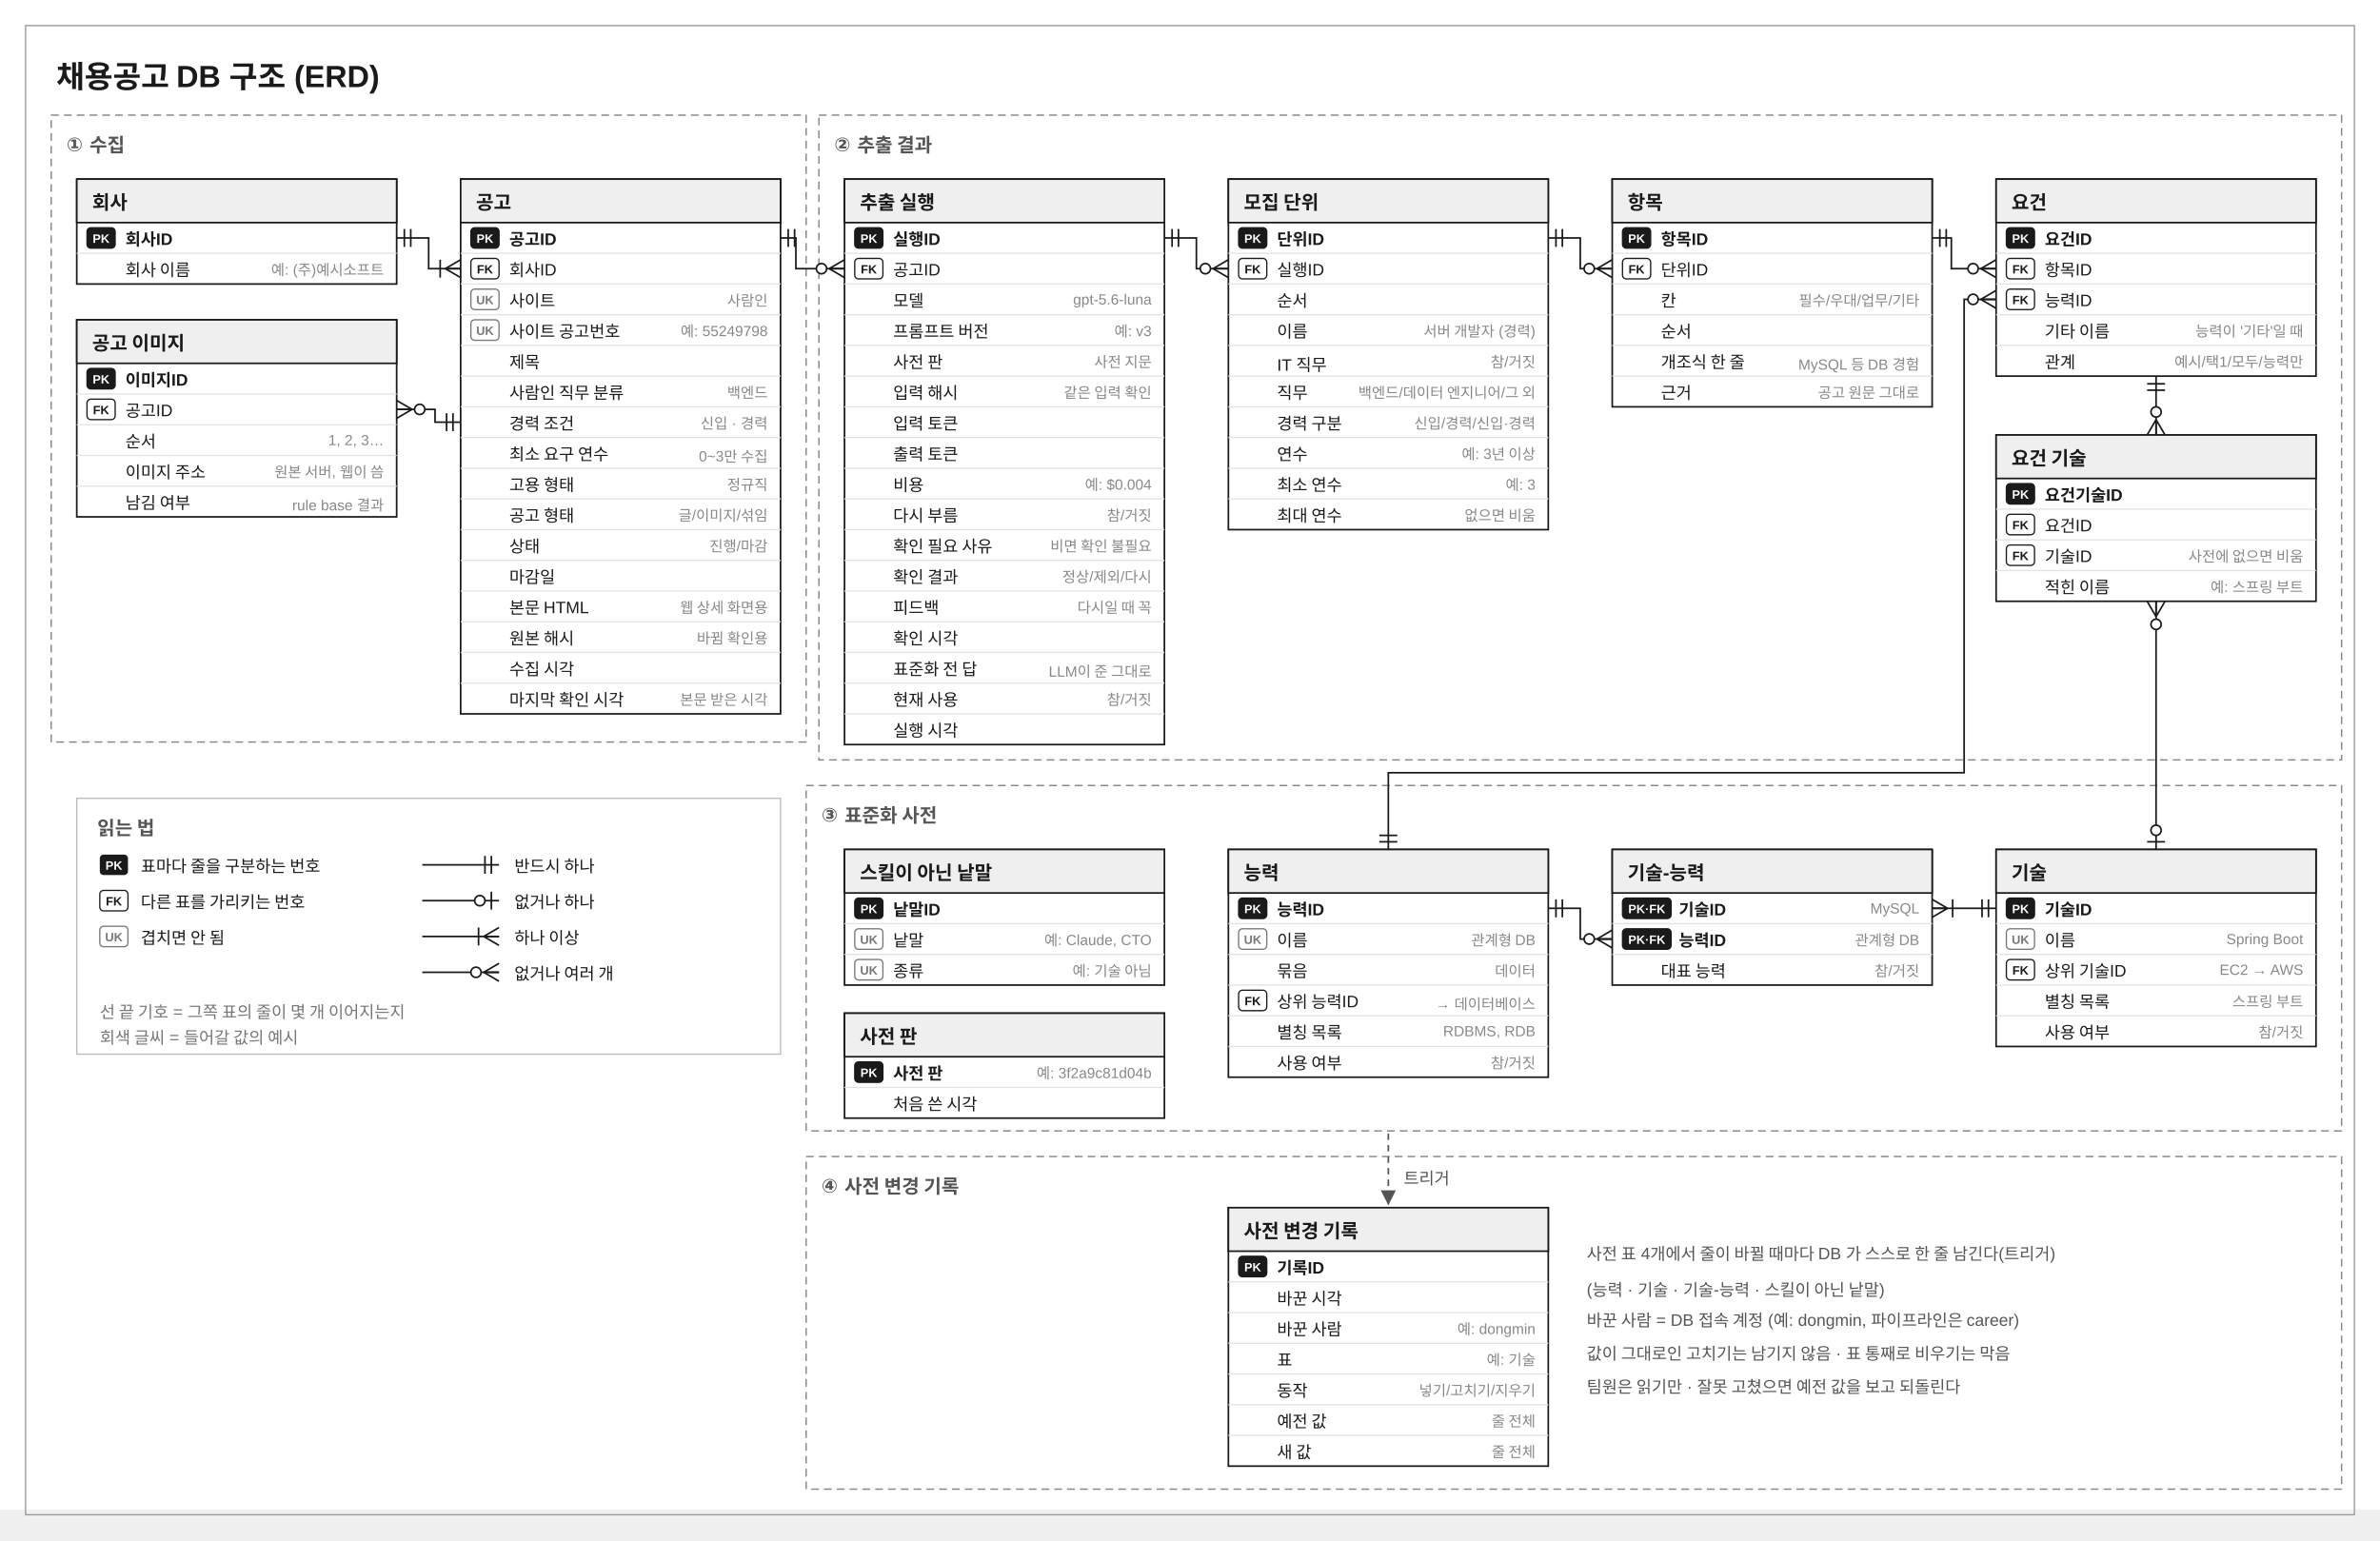
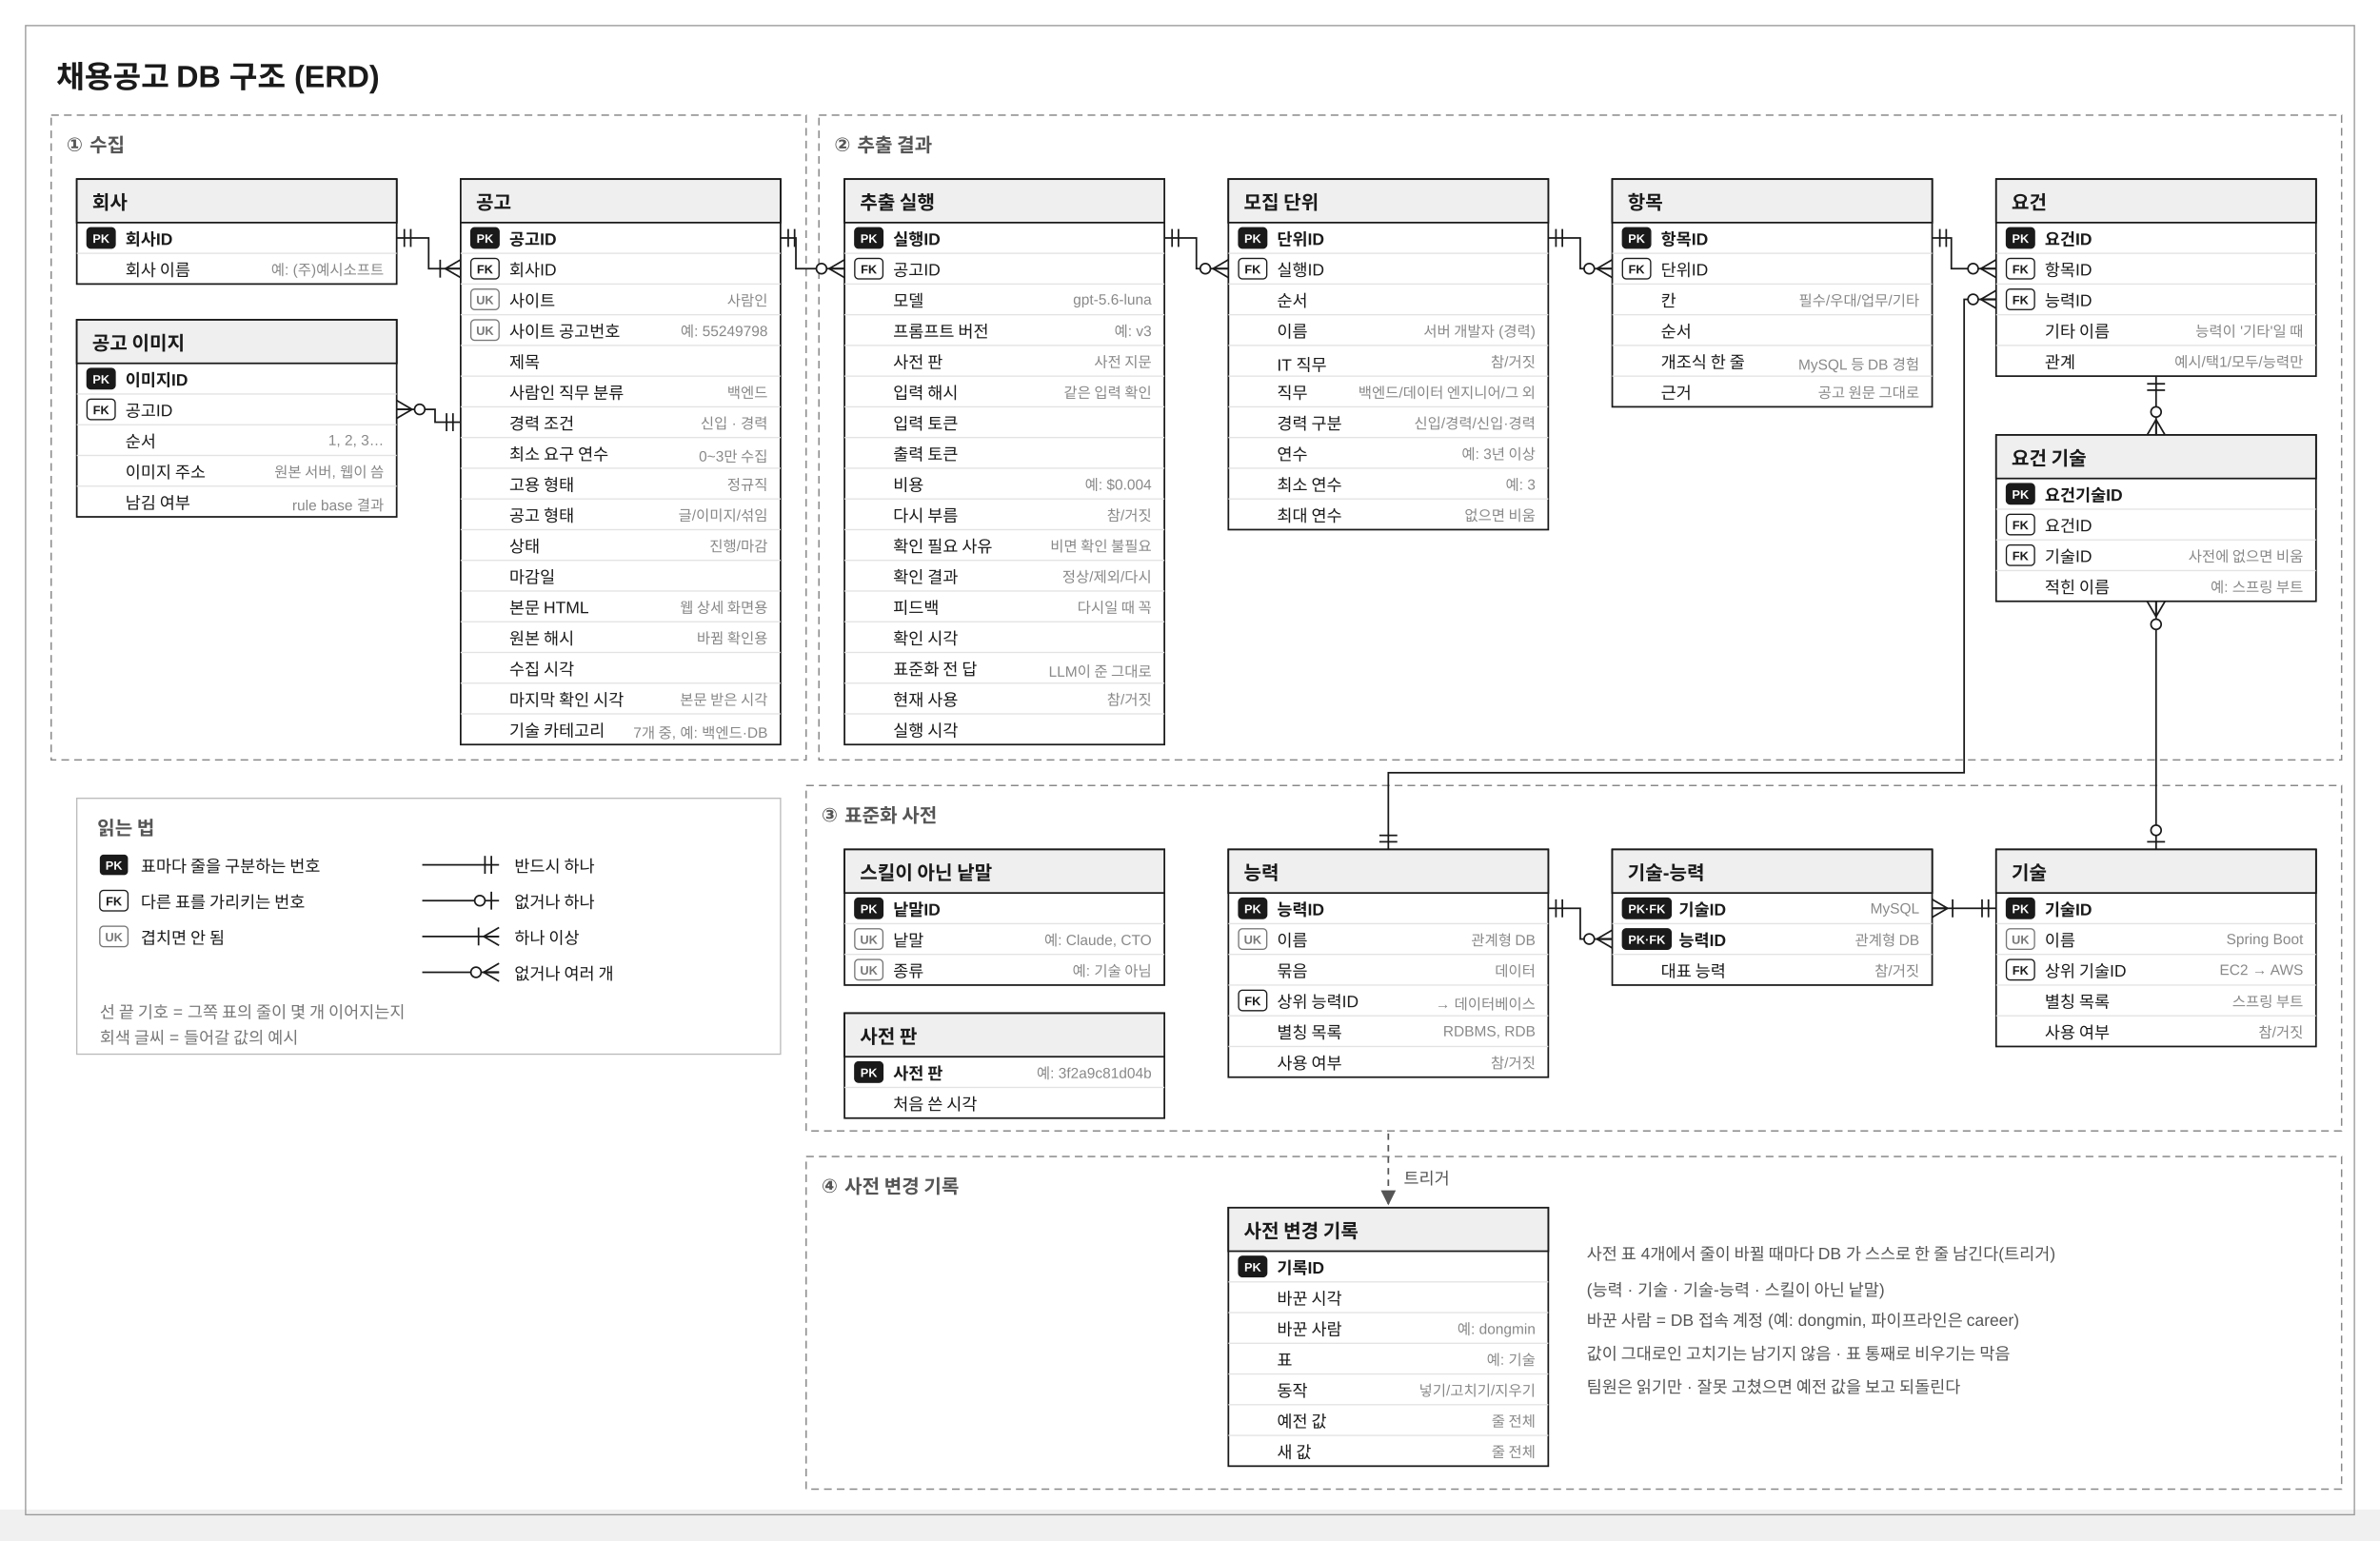
<svg xmlns="http://www.w3.org/2000/svg" width="1860" height="1204" viewBox="0 0 1860 1204">
  <style>
  text { font-family: "Malgun Gothic", "Apple SD Gothic Neo", Arial, sans-serif; fill: #1a1a1a; dominant-baseline: central; }
  .title { font-size: 24px; font-weight: 700; }
  .zt  { font-size: 15px; font-weight: 700; fill: #555; }
  .tn  { font-size: 15px; font-weight: 700; }
  .col { font-size: 13px; }
  .hint { font-size: 11.5px; fill: #888; text-anchor: end; }
  .key { font-size: 9.5px; font-weight: 700; text-anchor: middle; }
  .lg  { font-size: 13px; }
  .rel { fill: none; stroke: #1a1a1a; stroke-width: 1.3; }
</style>
  <defs>
    <marker id="one" viewBox="-26 -9 28 18" refX="0" refY="0" markerWidth="28" markerHeight="18" markerUnits="userSpaceOnUse" orient="auto">
      <path d="M-6,-7 L-6,7 M-11,-7 L-11,7" stroke="#1a1a1a" stroke-width="1.3" fill="none" />
    </marker>
    <marker id="oneS" viewBox="-26 -9 28 18" refX="0" refY="0" markerWidth="28" markerHeight="18" markerUnits="userSpaceOnUse" orient="auto-start-reverse">
      <path d="M-6,-7 L-6,7 M-11,-7 L-11,7" stroke="#1a1a1a" stroke-width="1.3" fill="none" />
    </marker>
    <marker id="zone" viewBox="-26 -9 28 18" refX="0" refY="0" markerWidth="28" markerHeight="18" markerUnits="userSpaceOnUse" orient="auto">
      <path d="M-6,-7 L-6,7" stroke="#1a1a1a" stroke-width="1.3" fill="none" />
      <circle cx="-15" cy="0" r="4" fill="#fff" stroke="#1a1a1a" stroke-width="1.3" />
    </marker>
    <marker id="zoneS" viewBox="-26 -9 28 18" refX="0" refY="0" markerWidth="28" markerHeight="18" markerUnits="userSpaceOnUse" orient="auto-start-reverse">
      <path d="M-6,-7 L-6,7" stroke="#1a1a1a" stroke-width="1.3" fill="none" />
      <circle cx="-15" cy="0" r="4" fill="#fff" stroke="#1a1a1a" stroke-width="1.3" />
    </marker>
    <marker id="omany" viewBox="-26 -9 28 18" refX="0" refY="0" markerWidth="28" markerHeight="18" markerUnits="userSpaceOnUse" orient="auto">
      <path d="M-12,0 L0,-7 M-12,0 L0,0 M-12,0 L0,7" stroke="#1a1a1a" stroke-width="1.3" fill="none" />
      <path d="M-16,-7 L-16,7" stroke="#1a1a1a" stroke-width="1.3" fill="none" />
    </marker>
    <marker id="omanyS" viewBox="-26 -9 28 18" refX="0" refY="0" markerWidth="28" markerHeight="18" markerUnits="userSpaceOnUse" orient="auto-start-reverse">
      <path d="M-12,0 L0,-7 M-12,0 L0,0 M-12,0 L0,7" stroke="#1a1a1a" stroke-width="1.3" fill="none" />
      <path d="M-16,-7 L-16,7" stroke="#1a1a1a" stroke-width="1.3" fill="none" />
    </marker>
    <marker id="zmany" viewBox="-26 -9 28 18" refX="0" refY="0" markerWidth="28" markerHeight="18" markerUnits="userSpaceOnUse" orient="auto">
      <path d="M-12,0 L0,-7 M-12,0 L0,0 M-12,0 L0,7" stroke="#1a1a1a" stroke-width="1.3" fill="none" />
      <circle cx="-18" cy="0" r="4" fill="#fff" stroke="#1a1a1a" stroke-width="1.3" />
    </marker>
    <marker id="zmanyS" viewBox="-26 -9 28 18" refX="0" refY="0" markerWidth="28" markerHeight="18" markerUnits="userSpaceOnUse" orient="auto-start-reverse">
      <path d="M-12,0 L0,-7 M-12,0 L0,0 M-12,0 L0,7" stroke="#1a1a1a" stroke-width="1.3" fill="none" />
      <circle cx="-18" cy="0" r="4" fill="#fff" stroke="#1a1a1a" stroke-width="1.3" />
    </marker>
    <marker id="arr" viewBox="0 0 10 10" refX="9" refY="5" markerWidth="9" markerHeight="9" orient="auto">
      <path d="M0,0 L10,5 L0,10 z" fill="#555" />
    </marker>
  </defs>
  <rect width="1860" height="1180" fill="#fff" />
  <rect x="20" y="20" width="1820" height="1164" fill="none" stroke="#999" stroke-width="1" />
  <text class="title" x="44" y="58">채용공고 DB 구조 (ERD)</text>
-   <rect x="40" y="90" width="590" height="490" fill="none" stroke="#888" stroke-width="1.1" stroke-dasharray="6 4" />
+   <rect x="40" y="90" width="590" height="504" fill="none" stroke="#888" stroke-width="1.1" stroke-dasharray="6 4" />
  <text class="zt" x="52" y="110">① 수집</text>
  <rect x="640" y="90" width="1190" height="504" fill="none" stroke="#888" stroke-width="1.1" stroke-dasharray="6 4" />
  <text class="zt" x="652" y="110">② 추출 결과</text>
  <rect x="630" y="614" width="1200" height="270" fill="none" stroke="#888" stroke-width="1.1" stroke-dasharray="6 4" />
  <text class="zt" x="642" y="634">③ 표준화 사전</text>
  <rect x="630" y="904" width="1200" height="260" fill="none" stroke="#888" stroke-width="1.1" stroke-dasharray="6 4" />
  <text class="zt" x="642" y="924">④ 사전 변경 기록</text>
  <path class="rel" d="M310,186.0 H335 V210.0 H360" marker-start="url(#oneS)" marker-end="url(#omany)" />
  <path class="rel" d="M360,330.0 H340 V320.0 H310" marker-start="url(#oneS)" marker-end="url(#zmany)" />
  <path class="rel" d="M610,186.0 H622 V210.0 H660" marker-start="url(#oneS)" marker-end="url(#zmany)" />
  <path class="rel" d="M910,186.0 H935 V210.0 H960" marker-start="url(#oneS)" marker-end="url(#zmany)" />
  <path class="rel" d="M1210,186.0 H1235 V210.0 H1260" marker-start="url(#oneS)" marker-end="url(#zmany)" />
  <path class="rel" d="M1510,186.0 H1525 V210.0 H1560" marker-start="url(#oneS)" marker-end="url(#zmany)" />
  <path class="rel" d="M1685,294 V340" marker-start="url(#oneS)" marker-end="url(#zmany)" />
  <path class="rel" d="M1685,664 V470" marker-start="url(#zoneS)" marker-end="url(#zmany)" />
  <path class="rel" d="M1085,664 V604 H1535 V234.0 H1560" marker-start="url(#oneS)" marker-end="url(#zmany)" />
  <path class="rel" d="M1560,710.0 H1510" marker-start="url(#oneS)" marker-end="url(#omany)" />
  <path class="rel" d="M1210,710.0 H1235 V734.0 H1260" marker-start="url(#oneS)" marker-end="url(#zmany)" />
  <rect x="60" y="140" width="250" height="82" fill="#fff" stroke="#1a1a1a" stroke-width="1.3" />
  <rect x="60" y="140" width="250" height="34" fill="#efefef" stroke="#1a1a1a" stroke-width="1.3" />
  <text class="tn" x="72" y="157.0">회사</text>
  <rect x="68" y="178.0" width="22" height="16" rx="3" fill="#1a1a1a" stroke="#1a1a1a" stroke-width="1" />
  <text class="key" x="79.0" y="186.5" style="fill:#fff">PK</text>
  <text class="col" x="98" y="186.0" style="font-weight:700;">회사ID</text>
  <line x1="60" y1="198.0" x2="310" y2="198.0" stroke="#e3e3e3" stroke-width="1" />
  <text class="col" x="98" y="210.0" style="">회사 이름</text>
  <text class="hint" x="300" y="210.0">예: (주)예시소프트</text>
-   <rect x="360" y="140" width="250" height="418" fill="#fff" stroke="#1a1a1a" stroke-width="1.3" />
+   <rect x="360" y="140" width="250" height="442" fill="#fff" stroke="#1a1a1a" stroke-width="1.3" />
  <rect x="360" y="140" width="250" height="34" fill="#efefef" stroke="#1a1a1a" stroke-width="1.3" />
  <text class="tn" x="372" y="157.0">공고</text>
  <rect x="368" y="178.0" width="22" height="16" rx="3" fill="#1a1a1a" stroke="#1a1a1a" stroke-width="1" />
  <text class="key" x="379.0" y="186.5" style="fill:#fff">PK</text>
  <text class="col" x="398" y="186.0" style="font-weight:700;">공고ID</text>
  <line x1="360" y1="198.0" x2="610" y2="198.0" stroke="#e3e3e3" stroke-width="1" />
  <rect x="368" y="202.0" width="22" height="16" rx="3" fill="#fff" stroke="#1a1a1a" stroke-width="1" />
  <text class="key" x="379.0" y="210.5" style="fill:#1a1a1a">FK</text>
  <text class="col" x="398" y="210.0" style="">회사ID</text>
  <line x1="360" y1="222.0" x2="610" y2="222.0" stroke="#e3e3e3" stroke-width="1" />
  <rect x="368" y="226.0" width="22" height="16" rx="3" fill="#fff" stroke="#777" stroke-width="1" />
  <text class="key" x="379.0" y="234.5" style="fill:#777">UK</text>
  <text class="col" x="398" y="234.0" style="">사이트</text>
  <text class="hint" x="600" y="234.0">사람인</text>
  <line x1="360" y1="246.0" x2="610" y2="246.0" stroke="#e3e3e3" stroke-width="1" />
  <rect x="368" y="250.0" width="22" height="16" rx="3" fill="#fff" stroke="#777" stroke-width="1" />
  <text class="key" x="379.0" y="258.5" style="fill:#777">UK</text>
  <text class="col" x="398" y="258.0" style="">사이트 공고번호</text>
  <text class="hint" x="600" y="258.0">예: 55249798</text>
  <line x1="360" y1="270.0" x2="610" y2="270.0" stroke="#e3e3e3" stroke-width="1" />
  <text class="col" x="398" y="282.0" style="">제목</text>
  <line x1="360" y1="294.0" x2="610" y2="294.0" stroke="#e3e3e3" stroke-width="1" />
  <text class="col" x="398" y="306.0" style="">사람인 직무 분류</text>
  <text class="hint" x="600" y="306.0">백엔드</text>
  <line x1="360" y1="318.0" x2="610" y2="318.0" stroke="#e3e3e3" stroke-width="1" />
  <text class="col" x="398" y="330.0" style="">경력 조건</text>
  <text class="hint" x="600" y="330.0">신입 · 경력</text>
  <line x1="360" y1="342.0" x2="610" y2="342.0" stroke="#e3e3e3" stroke-width="1" />
  <text class="col" x="398" y="354.0" style="">최소 요구 연수</text>
  <text class="hint" x="600" y="354.0">0~3만 수집</text>
  <line x1="360" y1="366.0" x2="610" y2="366.0" stroke="#e3e3e3" stroke-width="1" />
  <text class="col" x="398" y="378.0" style="">고용 형태</text>
  <text class="hint" x="600" y="378.0">정규직</text>
  <line x1="360" y1="390.0" x2="610" y2="390.0" stroke="#e3e3e3" stroke-width="1" />
  <text class="col" x="398" y="402.0" style="">공고 형태</text>
  <text class="hint" x="600" y="402.0">글/이미지/섞임</text>
  <line x1="360" y1="414.0" x2="610" y2="414.0" stroke="#e3e3e3" stroke-width="1" />
  <text class="col" x="398" y="426.0" style="">상태</text>
  <text class="hint" x="600" y="426.0">진행/마감</text>
  <line x1="360" y1="438.0" x2="610" y2="438.0" stroke="#e3e3e3" stroke-width="1" />
  <text class="col" x="398" y="450.0" style="">마감일</text>
  <line x1="360" y1="462.0" x2="610" y2="462.0" stroke="#e3e3e3" stroke-width="1" />
  <text class="col" x="398" y="474.0" style="">본문 HTML</text>
  <text class="hint" x="600" y="474.0">웹 상세 화면용</text>
  <line x1="360" y1="486.0" x2="610" y2="486.0" stroke="#e3e3e3" stroke-width="1" />
  <text class="col" x="398" y="498.0" style="">원본 해시</text>
  <text class="hint" x="600" y="498.0">바뀜 확인용</text>
  <line x1="360" y1="510.0" x2="610" y2="510.0" stroke="#e3e3e3" stroke-width="1" />
  <text class="col" x="398" y="522.0" style="">수집 시각</text>
  <line x1="360" y1="534.0" x2="610" y2="534.0" stroke="#e3e3e3" stroke-width="1" />
  <text class="col" x="398" y="546.0" style="">마지막 확인 시각</text>
  <text class="hint" x="600" y="546.0">본문 받은 시각</text>
+   <line x1="360" y1="558.0" x2="610" y2="558.0" stroke="#e3e3e3" stroke-width="1" />
+   <text class="col" x="398" y="570.0" style="">기술 카테고리</text>
+   <text class="hint" x="600" y="570.0">7개 중, 예: 백엔드·DB</text>
  <rect x="60" y="250" width="250" height="154" fill="#fff" stroke="#1a1a1a" stroke-width="1.3" />
  <rect x="60" y="250" width="250" height="34" fill="#efefef" stroke="#1a1a1a" stroke-width="1.3" />
  <text class="tn" x="72" y="267.0">공고 이미지</text>
  <rect x="68" y="288.0" width="22" height="16" rx="3" fill="#1a1a1a" stroke="#1a1a1a" stroke-width="1" />
  <text class="key" x="79.0" y="296.5" style="fill:#fff">PK</text>
  <text class="col" x="98" y="296.0" style="font-weight:700;">이미지ID</text>
  <line x1="60" y1="308.0" x2="310" y2="308.0" stroke="#e3e3e3" stroke-width="1" />
  <rect x="68" y="312.0" width="22" height="16" rx="3" fill="#fff" stroke="#1a1a1a" stroke-width="1" />
  <text class="key" x="79.0" y="320.5" style="fill:#1a1a1a">FK</text>
  <text class="col" x="98" y="320.0" style="">공고ID</text>
  <line x1="60" y1="332.0" x2="310" y2="332.0" stroke="#e3e3e3" stroke-width="1" />
  <text class="col" x="98" y="344.0" style="">순서</text>
  <text class="hint" x="300" y="344.0">1, 2, 3…</text>
  <line x1="60" y1="356.0" x2="310" y2="356.0" stroke="#e3e3e3" stroke-width="1" />
  <text class="col" x="98" y="368.0" style="">이미지 주소</text>
  <text class="hint" x="300" y="368.0">원본 서버, 웹이 씀</text>
  <line x1="60" y1="380.0" x2="310" y2="380.0" stroke="#e3e3e3" stroke-width="1" />
  <text class="col" x="98" y="392.0" style="">남김 여부</text>
  <text class="hint" x="300" y="392.0">rule base 결과</text>
  <rect x="660" y="140" width="250" height="442" fill="#fff" stroke="#1a1a1a" stroke-width="1.3" />
  <rect x="660" y="140" width="250" height="34" fill="#efefef" stroke="#1a1a1a" stroke-width="1.3" />
  <text class="tn" x="672" y="157.0">추출 실행</text>
  <rect x="668" y="178.0" width="22" height="16" rx="3" fill="#1a1a1a" stroke="#1a1a1a" stroke-width="1" />
  <text class="key" x="679.0" y="186.5" style="fill:#fff">PK</text>
  <text class="col" x="698" y="186.0" style="font-weight:700;">실행ID</text>
  <line x1="660" y1="198.0" x2="910" y2="198.0" stroke="#e3e3e3" stroke-width="1" />
  <rect x="668" y="202.0" width="22" height="16" rx="3" fill="#fff" stroke="#1a1a1a" stroke-width="1" />
  <text class="key" x="679.0" y="210.5" style="fill:#1a1a1a">FK</text>
  <text class="col" x="698" y="210.0" style="">공고ID</text>
  <line x1="660" y1="222.0" x2="910" y2="222.0" stroke="#e3e3e3" stroke-width="1" />
  <text class="col" x="698" y="234.0" style="">모델</text>
  <text class="hint" x="900" y="234.0">gpt-5.6-luna</text>
  <line x1="660" y1="246.0" x2="910" y2="246.0" stroke="#e3e3e3" stroke-width="1" />
  <text class="col" x="698" y="258.0" style="">프롬프트 버전</text>
  <text class="hint" x="900" y="258.0">예: v3</text>
  <line x1="660" y1="270.0" x2="910" y2="270.0" stroke="#e3e3e3" stroke-width="1" />
  <text class="col" x="698" y="282.0" style="">사전 판</text>
  <text class="hint" x="900" y="282.0">사전 지문</text>
  <line x1="660" y1="294.0" x2="910" y2="294.0" stroke="#e3e3e3" stroke-width="1" />
  <text class="col" x="698" y="306.0" style="">입력 해시</text>
  <text class="hint" x="900" y="306.0">같은 입력 확인</text>
  <line x1="660" y1="318.0" x2="910" y2="318.0" stroke="#e3e3e3" stroke-width="1" />
  <text class="col" x="698" y="330.0" style="">입력 토큰</text>
  <line x1="660" y1="342.0" x2="910" y2="342.0" stroke="#e3e3e3" stroke-width="1" />
  <text class="col" x="698" y="354.0" style="">출력 토큰</text>
  <line x1="660" y1="366.0" x2="910" y2="366.0" stroke="#e3e3e3" stroke-width="1" />
  <text class="col" x="698" y="378.0" style="">비용</text>
  <text class="hint" x="900" y="378.0">예: $0.004</text>
  <line x1="660" y1="390.0" x2="910" y2="390.0" stroke="#e3e3e3" stroke-width="1" />
  <text class="col" x="698" y="402.0" style="">다시 부름</text>
  <text class="hint" x="900" y="402.0">참/거짓</text>
  <line x1="660" y1="414.0" x2="910" y2="414.0" stroke="#e3e3e3" stroke-width="1" />
  <text class="col" x="698" y="426.0" style="">확인 필요 사유</text>
  <text class="hint" x="900" y="426.0">비면 확인 불필요</text>
  <line x1="660" y1="438.0" x2="910" y2="438.0" stroke="#e3e3e3" stroke-width="1" />
  <text class="col" x="698" y="450.0" style="">확인 결과</text>
  <text class="hint" x="900" y="450.0">정상/제외/다시</text>
  <line x1="660" y1="462.0" x2="910" y2="462.0" stroke="#e3e3e3" stroke-width="1" />
  <text class="col" x="698" y="474.0" style="">피드백</text>
  <text class="hint" x="900" y="474.0">다시일 때 꼭</text>
  <line x1="660" y1="486.0" x2="910" y2="486.0" stroke="#e3e3e3" stroke-width="1" />
  <text class="col" x="698" y="498.0" style="">확인 시각</text>
  <line x1="660" y1="510.0" x2="910" y2="510.0" stroke="#e3e3e3" stroke-width="1" />
  <text class="col" x="698" y="522.0" style="">표준화 전 답</text>
  <text class="hint" x="900" y="522.0">LLM이 준 그대로</text>
  <line x1="660" y1="534.0" x2="910" y2="534.0" stroke="#e3e3e3" stroke-width="1" />
  <text class="col" x="698" y="546.0" style="">현재 사용</text>
  <text class="hint" x="900" y="546.0">참/거짓</text>
  <line x1="660" y1="558.0" x2="910" y2="558.0" stroke="#e3e3e3" stroke-width="1" />
  <text class="col" x="698" y="570.0" style="">실행 시각</text>
  <rect x="960" y="140" width="250" height="274" fill="#fff" stroke="#1a1a1a" stroke-width="1.3" />
  <rect x="960" y="140" width="250" height="34" fill="#efefef" stroke="#1a1a1a" stroke-width="1.3" />
  <text class="tn" x="972" y="157.0">모집 단위</text>
  <rect x="968" y="178.0" width="22" height="16" rx="3" fill="#1a1a1a" stroke="#1a1a1a" stroke-width="1" />
  <text class="key" x="979.0" y="186.5" style="fill:#fff">PK</text>
  <text class="col" x="998" y="186.0" style="font-weight:700;">단위ID</text>
  <line x1="960" y1="198.0" x2="1210" y2="198.0" stroke="#e3e3e3" stroke-width="1" />
  <rect x="968" y="202.0" width="22" height="16" rx="3" fill="#fff" stroke="#1a1a1a" stroke-width="1" />
  <text class="key" x="979.0" y="210.5" style="fill:#1a1a1a">FK</text>
  <text class="col" x="998" y="210.0" style="">실행ID</text>
  <line x1="960" y1="222.0" x2="1210" y2="222.0" stroke="#e3e3e3" stroke-width="1" />
  <text class="col" x="998" y="234.0" style="">순서</text>
  <line x1="960" y1="246.0" x2="1210" y2="246.0" stroke="#e3e3e3" stroke-width="1" />
  <text class="col" x="998" y="258.0" style="">이름</text>
  <text class="hint" x="1200" y="258.0">서버 개발자 (경력)</text>
  <line x1="960" y1="270.0" x2="1210" y2="270.0" stroke="#e3e3e3" stroke-width="1" />
  <text class="col" x="998" y="282.0" style="">IT 직무</text>
  <text class="hint" x="1200" y="282.0">참/거짓</text>
  <line x1="960" y1="294.0" x2="1210" y2="294.0" stroke="#e3e3e3" stroke-width="1" />
  <text class="col" x="998" y="306.0" style="">직무</text>
  <text class="hint" x="1200" y="306.0">백엔드/데이터 엔지니어/그 외</text>
  <line x1="960" y1="318.0" x2="1210" y2="318.0" stroke="#e3e3e3" stroke-width="1" />
  <text class="col" x="998" y="330.0" style="">경력 구분</text>
  <text class="hint" x="1200" y="330.0">신입/경력/신입·경력</text>
  <line x1="960" y1="342.0" x2="1210" y2="342.0" stroke="#e3e3e3" stroke-width="1" />
  <text class="col" x="998" y="354.0" style="">연수</text>
  <text class="hint" x="1200" y="354.0">예: 3년 이상</text>
  <line x1="960" y1="366.0" x2="1210" y2="366.0" stroke="#e3e3e3" stroke-width="1" />
  <text class="col" x="998" y="378.0" style="">최소 연수</text>
  <text class="hint" x="1200" y="378.0">예: 3</text>
  <line x1="960" y1="390.0" x2="1210" y2="390.0" stroke="#e3e3e3" stroke-width="1" />
  <text class="col" x="998" y="402.0" style="">최대 연수</text>
  <text class="hint" x="1200" y="402.0">없으면 비움</text>
  <rect x="1260" y="140" width="250" height="178" fill="#fff" stroke="#1a1a1a" stroke-width="1.3" />
  <rect x="1260" y="140" width="250" height="34" fill="#efefef" stroke="#1a1a1a" stroke-width="1.3" />
  <text class="tn" x="1272" y="157.0">항목</text>
  <rect x="1268" y="178.0" width="22" height="16" rx="3" fill="#1a1a1a" stroke="#1a1a1a" stroke-width="1" />
  <text class="key" x="1279.0" y="186.5" style="fill:#fff">PK</text>
  <text class="col" x="1298" y="186.0" style="font-weight:700;">항목ID</text>
  <line x1="1260" y1="198.0" x2="1510" y2="198.0" stroke="#e3e3e3" stroke-width="1" />
  <rect x="1268" y="202.0" width="22" height="16" rx="3" fill="#fff" stroke="#1a1a1a" stroke-width="1" />
  <text class="key" x="1279.0" y="210.5" style="fill:#1a1a1a">FK</text>
  <text class="col" x="1298" y="210.0" style="">단위ID</text>
  <line x1="1260" y1="222.0" x2="1510" y2="222.0" stroke="#e3e3e3" stroke-width="1" />
  <text class="col" x="1298" y="234.0" style="">칸</text>
  <text class="hint" x="1500" y="234.0">필수/우대/업무/기타</text>
  <line x1="1260" y1="246.0" x2="1510" y2="246.0" stroke="#e3e3e3" stroke-width="1" />
  <text class="col" x="1298" y="258.0" style="">순서</text>
  <line x1="1260" y1="270.0" x2="1510" y2="270.0" stroke="#e3e3e3" stroke-width="1" />
  <text class="col" x="1298" y="282.0" style="">개조식 한 줄</text>
  <text class="hint" x="1500" y="282.0">MySQL 등 DB 경험</text>
  <line x1="1260" y1="294.0" x2="1510" y2="294.0" stroke="#e3e3e3" stroke-width="1" />
  <text class="col" x="1298" y="306.0" style="">근거</text>
  <text class="hint" x="1500" y="306.0">공고 원문 그대로</text>
  <rect x="1560" y="140" width="250" height="154" fill="#fff" stroke="#1a1a1a" stroke-width="1.3" />
  <rect x="1560" y="140" width="250" height="34" fill="#efefef" stroke="#1a1a1a" stroke-width="1.3" />
  <text class="tn" x="1572" y="157.0">요건</text>
  <rect x="1568" y="178.0" width="22" height="16" rx="3" fill="#1a1a1a" stroke="#1a1a1a" stroke-width="1" />
  <text class="key" x="1579.0" y="186.5" style="fill:#fff">PK</text>
  <text class="col" x="1598" y="186.0" style="font-weight:700;">요건ID</text>
  <line x1="1560" y1="198.0" x2="1810" y2="198.0" stroke="#e3e3e3" stroke-width="1" />
  <rect x="1568" y="202.0" width="22" height="16" rx="3" fill="#fff" stroke="#1a1a1a" stroke-width="1" />
  <text class="key" x="1579.0" y="210.5" style="fill:#1a1a1a">FK</text>
  <text class="col" x="1598" y="210.0" style="">항목ID</text>
  <line x1="1560" y1="222.0" x2="1810" y2="222.0" stroke="#e3e3e3" stroke-width="1" />
  <rect x="1568" y="226.0" width="22" height="16" rx="3" fill="#fff" stroke="#1a1a1a" stroke-width="1" />
  <text class="key" x="1579.0" y="234.5" style="fill:#1a1a1a">FK</text>
  <text class="col" x="1598" y="234.0" style="">능력ID</text>
  <line x1="1560" y1="246.0" x2="1810" y2="246.0" stroke="#e3e3e3" stroke-width="1" />
  <text class="col" x="1598" y="258.0" style="">기타 이름</text>
  <text class="hint" x="1800" y="258.0">능력이 '기타'일 때</text>
  <line x1="1560" y1="270.0" x2="1810" y2="270.0" stroke="#e3e3e3" stroke-width="1" />
  <text class="col" x="1598" y="282.0" style="">관계</text>
  <text class="hint" x="1800" y="282.0">예시/택1/모두/능력만</text>
  <rect x="1560" y="340" width="250" height="130" fill="#fff" stroke="#1a1a1a" stroke-width="1.3" />
  <rect x="1560" y="340" width="250" height="34" fill="#efefef" stroke="#1a1a1a" stroke-width="1.3" />
  <text class="tn" x="1572" y="357.0">요건 기술</text>
  <rect x="1568" y="378.0" width="22" height="16" rx="3" fill="#1a1a1a" stroke="#1a1a1a" stroke-width="1" />
  <text class="key" x="1579.0" y="386.5" style="fill:#fff">PK</text>
  <text class="col" x="1598" y="386.0" style="font-weight:700;">요건기술ID</text>
  <line x1="1560" y1="398.0" x2="1810" y2="398.0" stroke="#e3e3e3" stroke-width="1" />
  <rect x="1568" y="402.0" width="22" height="16" rx="3" fill="#fff" stroke="#1a1a1a" stroke-width="1" />
  <text class="key" x="1579.0" y="410.5" style="fill:#1a1a1a">FK</text>
  <text class="col" x="1598" y="410.0" style="">요건ID</text>
  <line x1="1560" y1="422.0" x2="1810" y2="422.0" stroke="#e3e3e3" stroke-width="1" />
  <rect x="1568" y="426.0" width="22" height="16" rx="3" fill="#fff" stroke="#1a1a1a" stroke-width="1" />
  <text class="key" x="1579.0" y="434.5" style="fill:#1a1a1a">FK</text>
  <text class="col" x="1598" y="434.0" style="">기술ID</text>
  <text class="hint" x="1800" y="434.0">사전에 없으면 비움</text>
  <line x1="1560" y1="446.0" x2="1810" y2="446.0" stroke="#e3e3e3" stroke-width="1" />
  <text class="col" x="1598" y="458.0" style="">적힌 이름</text>
  <text class="hint" x="1800" y="458.0">예: 스프링 부트</text>
  <rect x="960" y="664" width="250" height="178" fill="#fff" stroke="#1a1a1a" stroke-width="1.3" />
  <rect x="960" y="664" width="250" height="34" fill="#efefef" stroke="#1a1a1a" stroke-width="1.3" />
  <text class="tn" x="972" y="681.0">능력</text>
  <rect x="968" y="702.0" width="22" height="16" rx="3" fill="#1a1a1a" stroke="#1a1a1a" stroke-width="1" />
  <text class="key" x="979.0" y="710.5" style="fill:#fff">PK</text>
  <text class="col" x="998" y="710.0" style="font-weight:700;">능력ID</text>
  <line x1="960" y1="722.0" x2="1210" y2="722.0" stroke="#e3e3e3" stroke-width="1" />
  <rect x="968" y="726.0" width="22" height="16" rx="3" fill="#fff" stroke="#777" stroke-width="1" />
  <text class="key" x="979.0" y="734.5" style="fill:#777">UK</text>
  <text class="col" x="998" y="734.0" style="">이름</text>
  <text class="hint" x="1200" y="734.0">관계형 DB</text>
  <line x1="960" y1="746.0" x2="1210" y2="746.0" stroke="#e3e3e3" stroke-width="1" />
  <text class="col" x="998" y="758.0" style="">묶음</text>
  <text class="hint" x="1200" y="758.0">데이터</text>
  <line x1="960" y1="770.0" x2="1210" y2="770.0" stroke="#e3e3e3" stroke-width="1" />
  <rect x="968" y="774.0" width="22" height="16" rx="3" fill="#fff" stroke="#1a1a1a" stroke-width="1" />
  <text class="key" x="979.0" y="782.5" style="fill:#1a1a1a">FK</text>
  <text class="col" x="998" y="782.0" style="">상위 능력ID</text>
  <text class="hint" x="1200" y="782.0">→ 데이터베이스</text>
  <line x1="960" y1="794.0" x2="1210" y2="794.0" stroke="#e3e3e3" stroke-width="1" />
  <text class="col" x="998" y="806.0" style="">별칭 목록</text>
  <text class="hint" x="1200" y="806.0">RDBMS, RDB</text>
  <line x1="960" y1="818.0" x2="1210" y2="818.0" stroke="#e3e3e3" stroke-width="1" />
  <text class="col" x="998" y="830.0" style="">사용 여부</text>
  <text class="hint" x="1200" y="830.0">참/거짓</text>
  <rect x="1260" y="664" width="250" height="106" fill="#fff" stroke="#1a1a1a" stroke-width="1.3" />
  <rect x="1260" y="664" width="250" height="34" fill="#efefef" stroke="#1a1a1a" stroke-width="1.3" />
  <text class="tn" x="1272" y="681.0">기술-능력</text>
  <rect x="1268" y="702.0" width="38" height="16" rx="3" fill="#1a1a1a" stroke="#1a1a1a" stroke-width="1" />
  <text class="key" x="1287.0" y="710.5" style="fill:#fff">PK·FK</text>
  <text class="col" x="1312" y="710.0" style="font-weight:700;">기술ID</text>
  <text class="hint" x="1500" y="710.0">MySQL</text>
  <line x1="1260" y1="722.0" x2="1510" y2="722.0" stroke="#e3e3e3" stroke-width="1" />
  <rect x="1268" y="726.0" width="38" height="16" rx="3" fill="#1a1a1a" stroke="#1a1a1a" stroke-width="1" />
  <text class="key" x="1287.0" y="734.5" style="fill:#fff">PK·FK</text>
  <text class="col" x="1312" y="734.0" style="font-weight:700;">능력ID</text>
  <text class="hint" x="1500" y="734.0">관계형 DB</text>
  <line x1="1260" y1="746.0" x2="1510" y2="746.0" stroke="#e3e3e3" stroke-width="1" />
  <text class="col" x="1298" y="758.0" style="">대표 능력</text>
  <text class="hint" x="1500" y="758.0">참/거짓</text>
  <rect x="1560" y="664" width="250" height="154" fill="#fff" stroke="#1a1a1a" stroke-width="1.3" />
  <rect x="1560" y="664" width="250" height="34" fill="#efefef" stroke="#1a1a1a" stroke-width="1.3" />
  <text class="tn" x="1572" y="681.0">기술</text>
  <rect x="1568" y="702.0" width="22" height="16" rx="3" fill="#1a1a1a" stroke="#1a1a1a" stroke-width="1" />
  <text class="key" x="1579.0" y="710.5" style="fill:#fff">PK</text>
  <text class="col" x="1598" y="710.0" style="font-weight:700;">기술ID</text>
  <line x1="1560" y1="722.0" x2="1810" y2="722.0" stroke="#e3e3e3" stroke-width="1" />
  <rect x="1568" y="726.0" width="22" height="16" rx="3" fill="#fff" stroke="#777" stroke-width="1" />
  <text class="key" x="1579.0" y="734.5" style="fill:#777">UK</text>
  <text class="col" x="1598" y="734.0" style="">이름</text>
  <text class="hint" x="1800" y="734.0">Spring Boot</text>
  <line x1="1560" y1="746.0" x2="1810" y2="746.0" stroke="#e3e3e3" stroke-width="1" />
  <rect x="1568" y="750.0" width="22" height="16" rx="3" fill="#fff" stroke="#1a1a1a" stroke-width="1" />
  <text class="key" x="1579.0" y="758.5" style="fill:#1a1a1a">FK</text>
  <text class="col" x="1598" y="758.0" style="">상위 기술ID</text>
  <text class="hint" x="1800" y="758.0">EC2 → AWS</text>
  <line x1="1560" y1="770.0" x2="1810" y2="770.0" stroke="#e3e3e3" stroke-width="1" />
  <text class="col" x="1598" y="782.0" style="">별칭 목록</text>
  <text class="hint" x="1800" y="782.0">스프링 부트</text>
  <line x1="1560" y1="794.0" x2="1810" y2="794.0" stroke="#e3e3e3" stroke-width="1" />
  <text class="col" x="1598" y="806.0" style="">사용 여부</text>
  <text class="hint" x="1800" y="806.0">참/거짓</text>
  <rect x="660" y="664" width="250" height="106" fill="#fff" stroke="#1a1a1a" stroke-width="1.3" />
  <rect x="660" y="664" width="250" height="34" fill="#efefef" stroke="#1a1a1a" stroke-width="1.3" />
  <text class="tn" x="672" y="681.0">스킬이 아닌 낱말</text>
  <rect x="668" y="702.0" width="22" height="16" rx="3" fill="#1a1a1a" stroke="#1a1a1a" stroke-width="1" />
  <text class="key" x="679.0" y="710.5" style="fill:#fff">PK</text>
  <text class="col" x="698" y="710.0" style="font-weight:700;">낱말ID</text>
  <line x1="660" y1="722.0" x2="910" y2="722.0" stroke="#e3e3e3" stroke-width="1" />
  <rect x="668" y="726.0" width="22" height="16" rx="3" fill="#fff" stroke="#777" stroke-width="1" />
  <text class="key" x="679.0" y="734.5" style="fill:#777">UK</text>
  <text class="col" x="698" y="734.0" style="">낱말</text>
  <text class="hint" x="900" y="734.0">예: Claude, CTO</text>
  <line x1="660" y1="746.0" x2="910" y2="746.0" stroke="#e3e3e3" stroke-width="1" />
  <rect x="668" y="750.0" width="22" height="16" rx="3" fill="#fff" stroke="#777" stroke-width="1" />
  <text class="key" x="679.0" y="758.5" style="fill:#777">UK</text>
  <text class="col" x="698" y="758.0" style="">종류</text>
  <text class="hint" x="900" y="758.0">예: 기술 아님</text>
  <rect x="660" y="792" width="250" height="82" fill="#fff" stroke="#1a1a1a" stroke-width="1.3" />
  <rect x="660" y="792" width="250" height="34" fill="#efefef" stroke="#1a1a1a" stroke-width="1.3" />
  <text class="tn" x="672" y="809.0">사전 판</text>
  <rect x="668" y="830.0" width="22" height="16" rx="3" fill="#1a1a1a" stroke="#1a1a1a" stroke-width="1" />
  <text class="key" x="679.0" y="838.5" style="fill:#fff">PK</text>
  <text class="col" x="698" y="838.0" style="font-weight:700;">사전 판</text>
  <text class="hint" x="900" y="838.0">예: 3f2a9c81d04b</text>
  <line x1="660" y1="850.0" x2="910" y2="850.0" stroke="#e3e3e3" stroke-width="1" />
  <text class="col" x="698" y="862.0" style="">처음 쓴 시각</text>
  <rect x="960" y="944" width="250" height="202" fill="#fff" stroke="#1a1a1a" stroke-width="1.3" />
  <rect x="960" y="944" width="250" height="34" fill="#efefef" stroke="#1a1a1a" stroke-width="1.3" />
  <text class="tn" x="972" y="961.0">사전 변경 기록</text>
  <rect x="968" y="982.0" width="22" height="16" rx="3" fill="#1a1a1a" stroke="#1a1a1a" stroke-width="1" />
  <text class="key" x="979.0" y="990.5" style="fill:#fff">PK</text>
  <text class="col" x="998" y="990.0" style="font-weight:700;">기록ID</text>
  <line x1="960" y1="1002.0" x2="1210" y2="1002.0" stroke="#e3e3e3" stroke-width="1" />
  <text class="col" x="998" y="1014.0" style="">바꾼 시각</text>
  <line x1="960" y1="1026.0" x2="1210" y2="1026.0" stroke="#e3e3e3" stroke-width="1" />
  <text class="col" x="998" y="1038.0" style="">바꾼 사람</text>
  <text class="hint" x="1200" y="1038.0">예: dongmin</text>
  <line x1="960" y1="1050.0" x2="1210" y2="1050.0" stroke="#e3e3e3" stroke-width="1" />
  <text class="col" x="998" y="1062.0" style="">표</text>
  <text class="hint" x="1200" y="1062.0">예: 기술</text>
  <line x1="960" y1="1074.0" x2="1210" y2="1074.0" stroke="#e3e3e3" stroke-width="1" />
  <text class="col" x="998" y="1086.0" style="">동작</text>
  <text class="hint" x="1200" y="1086.0">넣기/고치기/지우기</text>
  <line x1="960" y1="1098.0" x2="1210" y2="1098.0" stroke="#e3e3e3" stroke-width="1" />
  <text class="col" x="998" y="1110.0" style="">예전 값</text>
  <text class="hint" x="1200" y="1110.0">줄 전체</text>
  <line x1="960" y1="1122.0" x2="1210" y2="1122.0" stroke="#e3e3e3" stroke-width="1" />
  <text class="col" x="998" y="1134.0" style="">새 값</text>
  <text class="hint" x="1200" y="1134.0">줄 전체</text>
  <path d="M1085,886 V941" fill="none" stroke="#555" stroke-width="1.3" stroke-dasharray="5 4" marker-end="url(#arr)" />
  <text class="lg" x="1097" y="920" style="fill:#555">트리거</text>
  <text class="lg" x="1240" y="979" style="fill:#555">사전 표 4개에서 줄이 바뀔 때마다 DB 가 스스로 한 줄 남긴다(트리거)</text>
  <text class="lg" x="1240" y="1005" style="fill:#555">(능력 · 기술 · 기술-능력 · 스킬이 아닌 낱말)</text>
  <text class="lg" x="1240" y="1031" style="fill:#555">바꾼 사람 = DB 접속 계정 (예: dongmin, 파이프라인은 career)</text>
  <text class="lg" x="1240" y="1057" style="fill:#555">값이 그대로인 고치기는 남기지 않음 · 표 통째로 비우기는 막음</text>
  <text class="lg" x="1240" y="1083" style="fill:#555">팀원은 읽기만 · 잘못 고쳤으면 예전 값을 보고 되돌린다</text>
  <rect x="60" y="624" width="550" height="200" fill="#fff" stroke="#bbb" stroke-width="1" />
  <text class="zt" x="76" y="646">읽는 법</text>
  <rect x="78" y="668" width="22" height="16" rx="3" fill="#1a1a1a" />
  <text class="key" x="89" y="676.5" style="fill:#fff">PK</text>
  <text class="lg" x="110" y="676">표마다 줄을 구분하는 번호</text>
  <rect x="78" y="696" width="22" height="16" rx="3" fill="#fff" stroke="#1a1a1a" />
  <text class="key" x="89" y="704.5">FK</text>
  <text class="lg" x="110" y="704">다른 표를 가리키는 번호</text>
  <rect x="78" y="724" width="22" height="16" rx="3" fill="#fff" stroke="#777" />
  <text class="key" x="89" y="732.5" style="fill:#777">UK</text>
  <text class="lg" x="110" y="732">겹치면 안 됨</text>
  <path class="rel" d="M330,676 H390" marker-end="url(#one)" />
  <text class="lg" x="402" y="676">반드시 하나</text>
  <path class="rel" d="M330,704 H390" marker-end="url(#zone)" />
  <text class="lg" x="402" y="704">없거나 하나</text>
  <path class="rel" d="M330,732 H390" marker-end="url(#omany)" />
  <text class="lg" x="402" y="732">하나 이상</text>
  <path class="rel" d="M330,760 H390" marker-end="url(#zmany)" />
  <text class="lg" x="402" y="760">없거나 여러 개</text>
  <text class="lg" x="78" y="790" style="fill:#777">선 끝 기호 = 그쪽 표의 줄이 몇 개 이어지는지</text>
  <text class="lg" x="78" y="810" style="fill:#777">회색 글씨 = 들어갈 값의 예시</text>
</svg>
